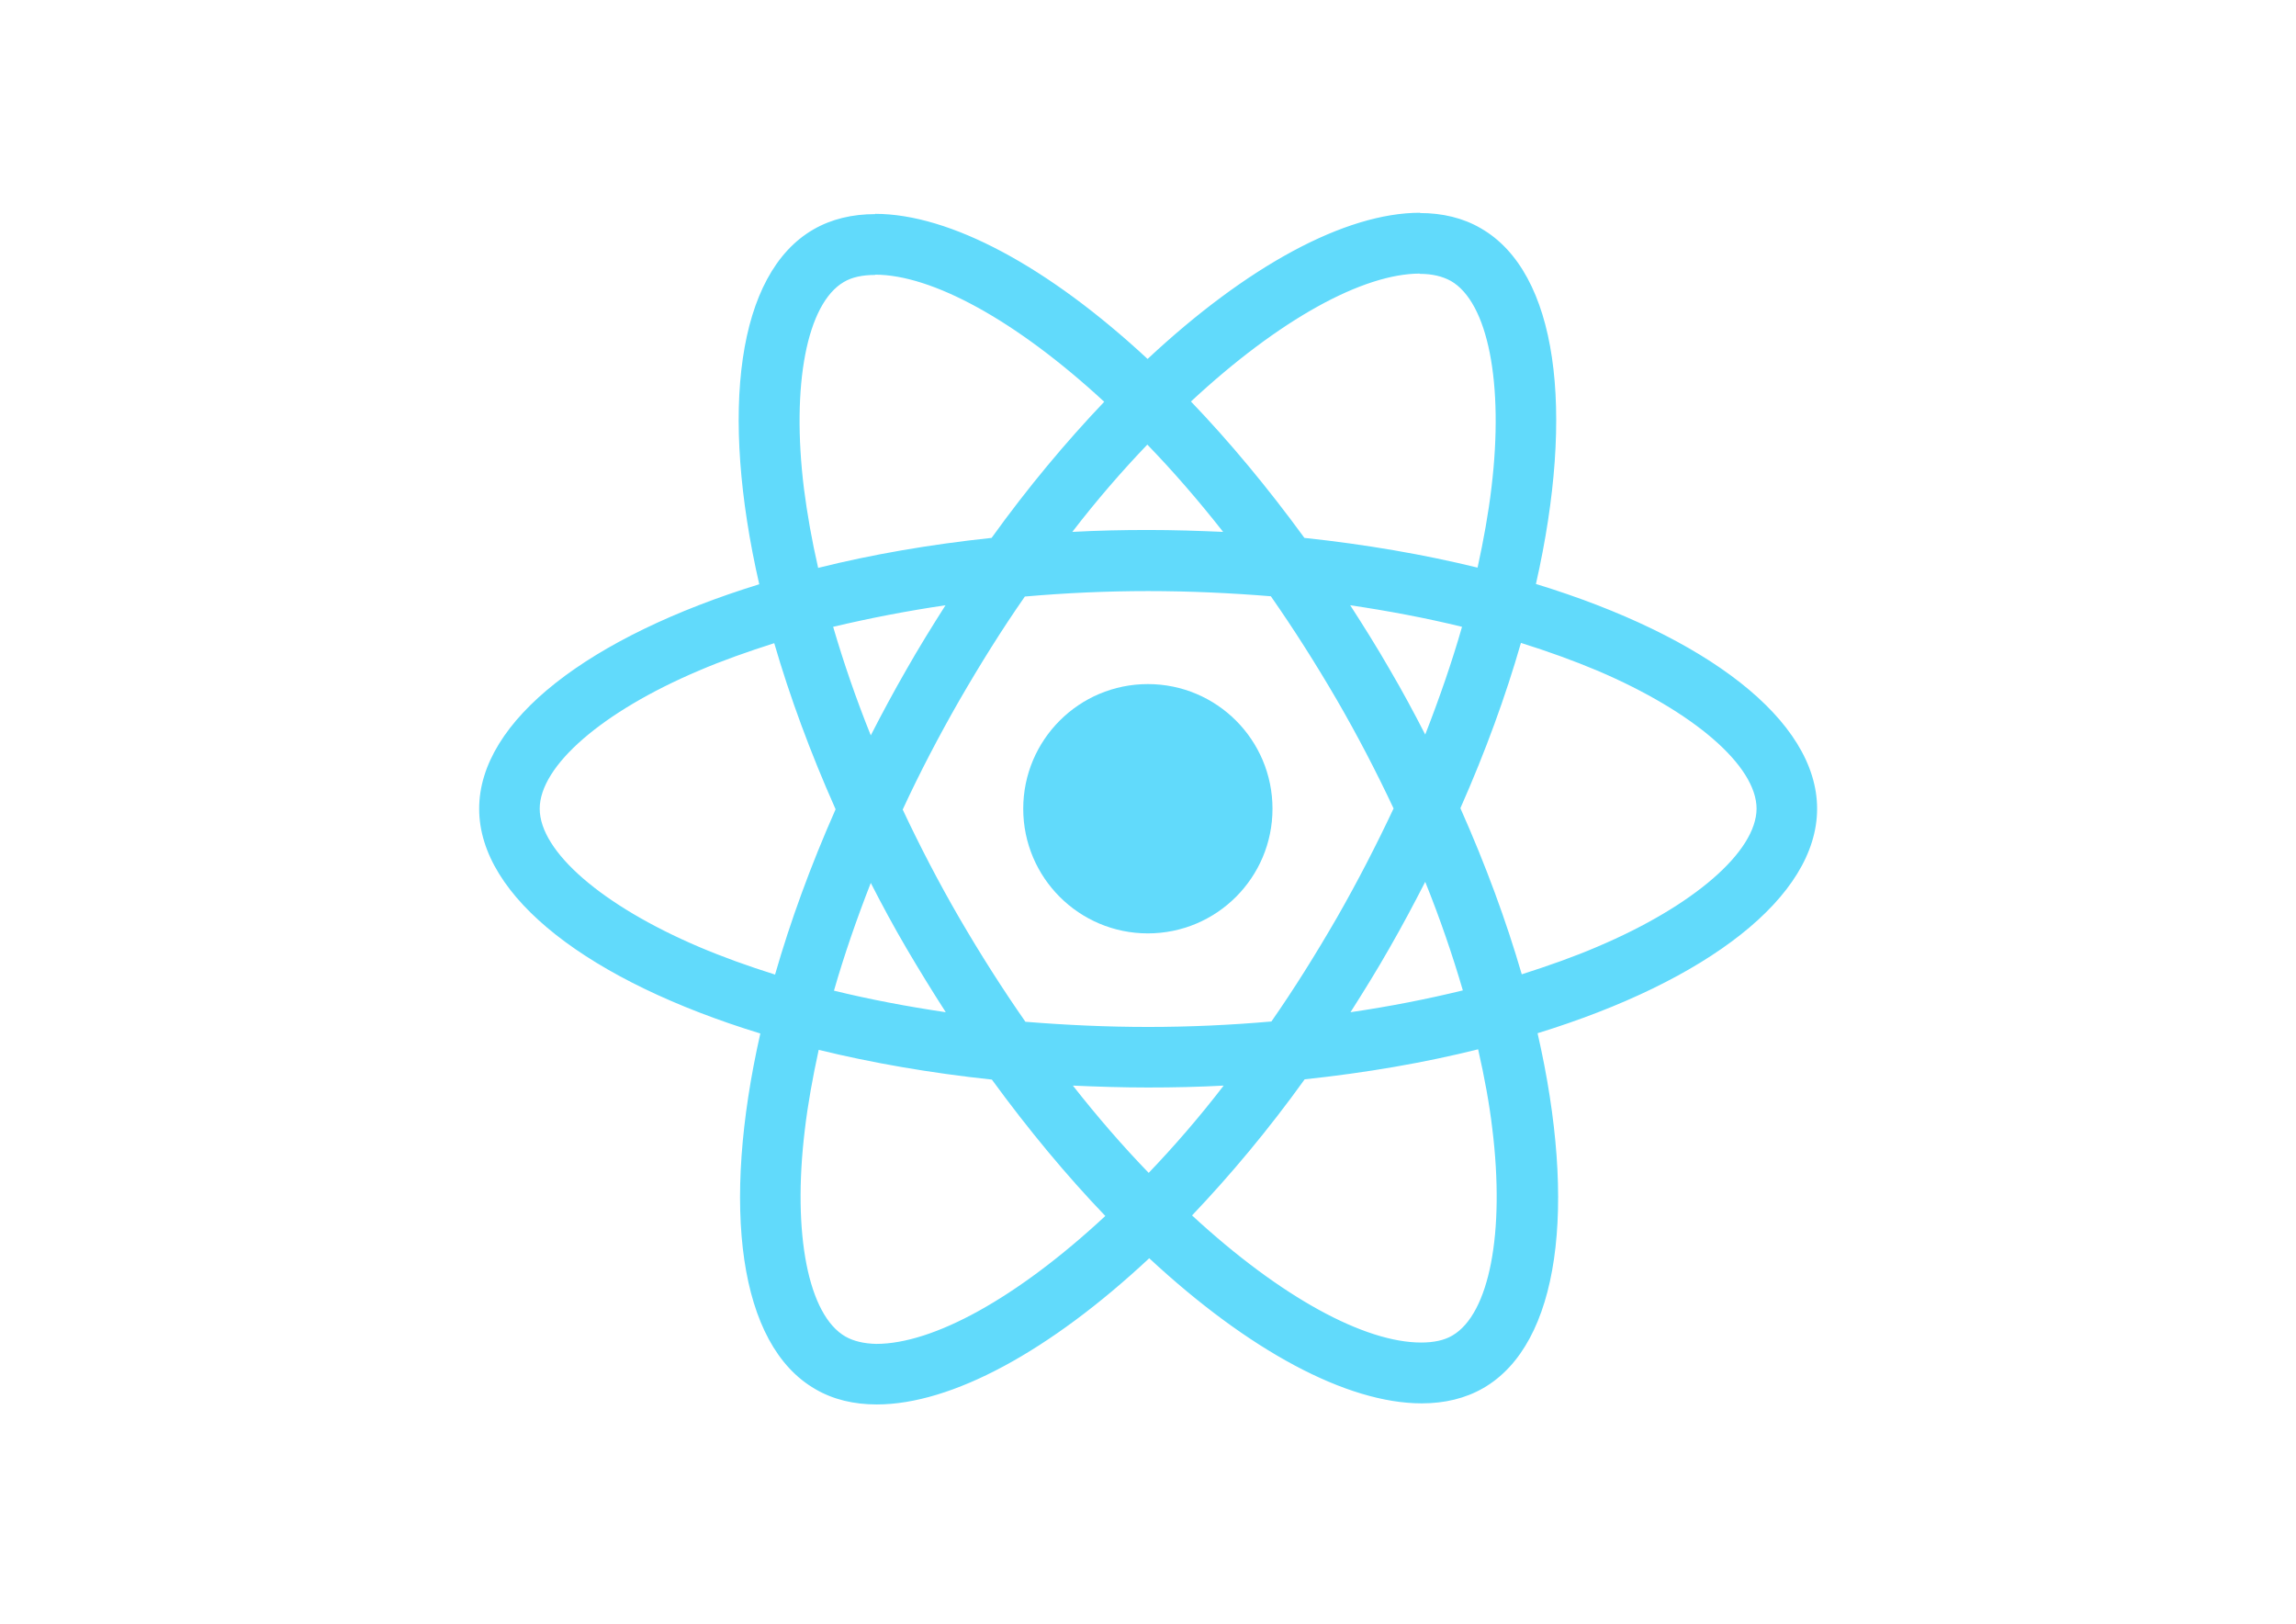
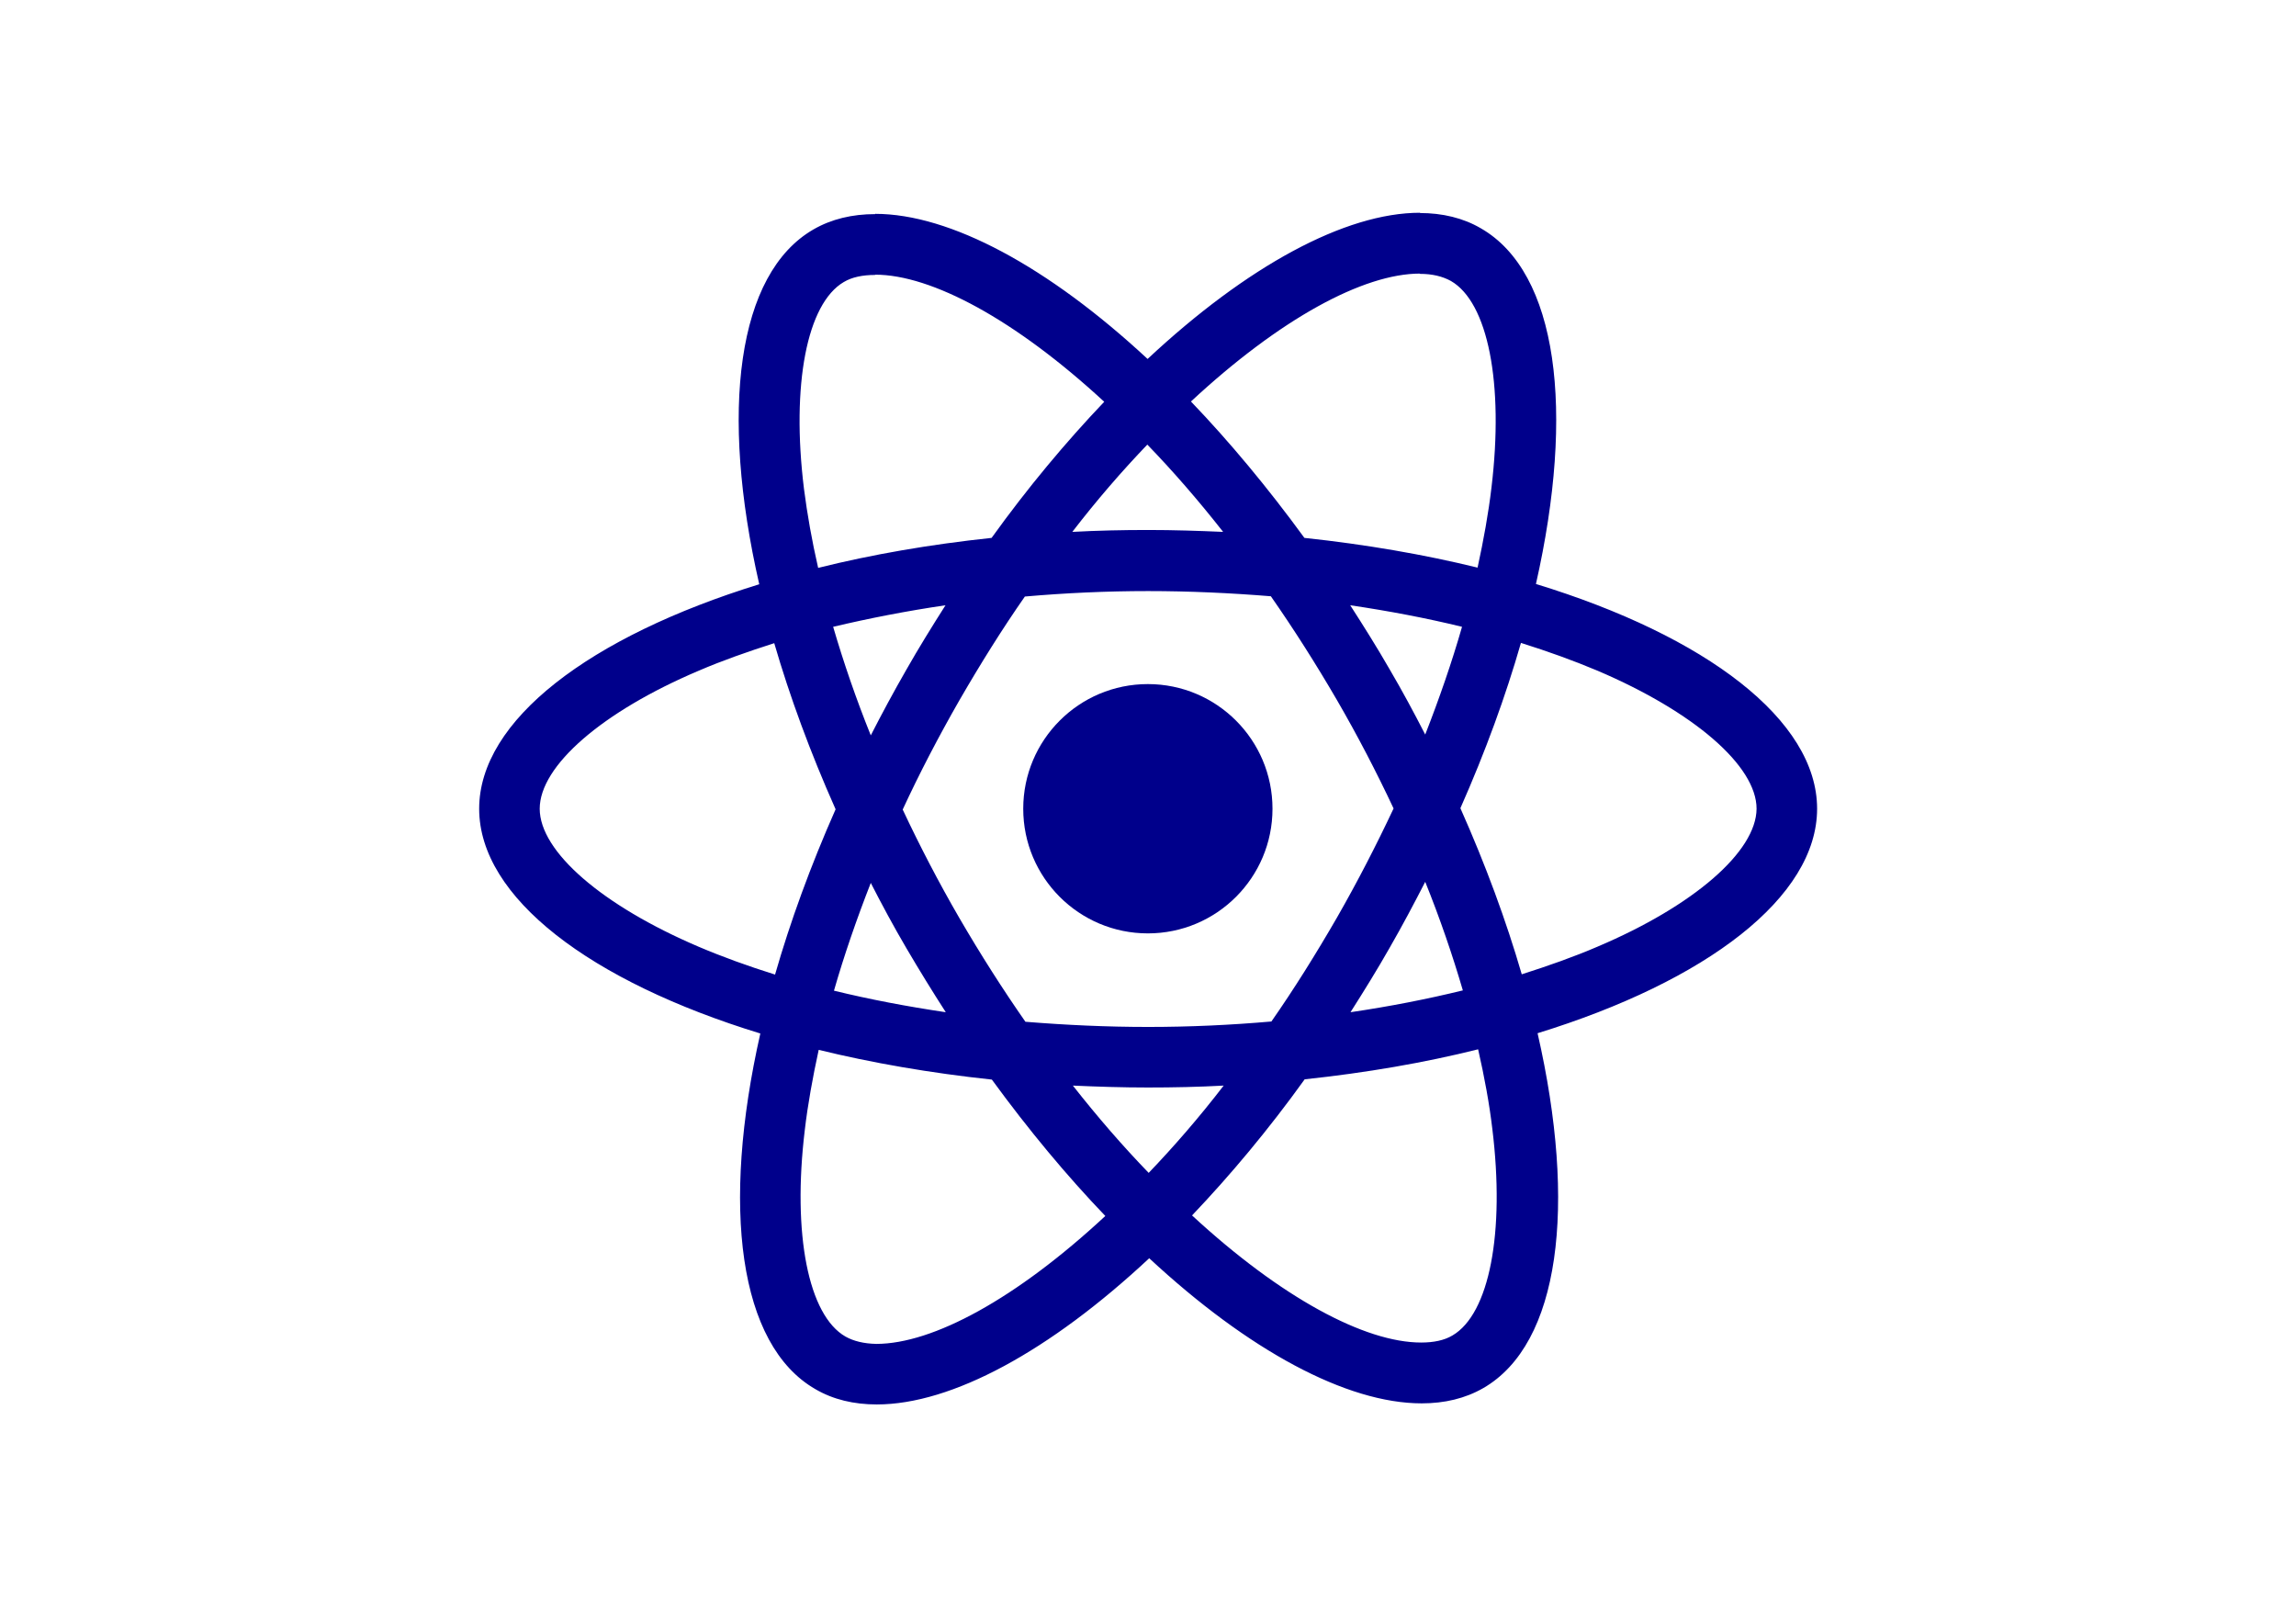
<svg xmlns="http://www.w3.org/2000/svg" viewBox="0 0 841.9 595.3">
-   <g fill="#61DAFB">
+   <g fill="darkblue">
    <path d="M666.3 296.5c0-32.5-40.7-63.3-103.1-82.4 14.4-63.6 8-114.2-20.2-130.4-6.5-3.8-14.1-5.6-22.4-5.6v22.3c4.6 0 8.3.9 11.4 2.6 13.6 7.8 19.5 37.5 14.9 75.7-1.1 9.4-2.9 19.3-5.1 29.4-19.6-4.8-41-8.5-63.5-10.9-13.5-18.5-27.5-35.3-41.6-50 32.6-30.3 63.2-46.9 84-46.9V78c-27.5 0-63.5 19.6-99.9 53.6-36.4-33.8-72.4-53.2-99.9-53.2v22.3c20.7 0 51.4 16.5 84 46.6-14 14.7-28 31.4-41.3 49.9-22.6 2.4-44 6.1-63.6 11-2.3-10-4-19.7-5.2-29-4.7-38.2 1.1-67.9 14.6-75.8 3-1.8 6.9-2.6 11.5-2.6V78.5c-8.4 0-16 1.8-22.6 5.6-28.1 16.2-34.4 66.7-19.9 130.1-62.2 19.2-102.7 49.9-102.7 82.3 0 32.5 40.7 63.3 103.1 82.4-14.4 63.6-8 114.2 20.2 130.4 6.5 3.8 14.1 5.6 22.5 5.6 27.5 0 63.5-19.6 99.9-53.6 36.4 33.8 72.4 53.2 99.9 53.2 8.4 0 16-1.8 22.6-5.6 28.1-16.2 34.4-66.7 19.9-130.1 62-19.1 102.5-49.9 102.5-82.3zm-130.2-66.7c-3.7 12.9-8.3 26.2-13.5 39.5-4.1-8-8.4-16-13.1-24-4.6-8-9.5-15.8-14.4-23.4 14.2 2.1 27.9 4.7 41 7.9zm-45.8 106.5c-7.8 13.5-15.8 26.3-24.1 38.2-14.9 1.3-30 2-45.2 2-15.1 0-30.2-.7-45-1.9-8.3-11.9-16.4-24.6-24.2-38-7.6-13.1-14.5-26.4-20.8-39.8 6.2-13.4 13.2-26.8 20.7-39.9 7.8-13.5 15.8-26.3 24.1-38.2 14.9-1.3 30-2 45.2-2 15.1 0 30.2.7 45 1.9 8.3 11.9 16.4 24.6 24.2 38 7.6 13.1 14.5 26.4 20.8 39.8-6.3 13.4-13.2 26.8-20.7 39.9zm32.3-13c5.4 13.4 10 26.8 13.8 39.8-13.1 3.2-26.9 5.9-41.2 8 4.9-7.7 9.8-15.6 14.4-23.7 4.6-8 8.9-16.1 13-24.1zM421.2 430c-9.3-9.6-18.6-20.3-27.8-32 9 .4 18.2.7 27.5.7 9.4 0 18.7-.2 27.8-.7-9 11.7-18.3 22.4-27.5 32zm-74.4-58.9c-14.2-2.1-27.9-4.7-41-7.9 3.7-12.9 8.3-26.2 13.5-39.5 4.1 8 8.4 16 13.1 24 4.7 8 9.5 15.8 14.4 23.4zM420.7 163c9.3 9.6 18.6 20.3 27.8 32-9-.4-18.2-.7-27.5-.7-9.4 0-18.7.2-27.8.7 9-11.7 18.3-22.4 27.5-32zm-74 58.9c-4.9 7.7-9.8 15.6-14.4 23.7-4.6 8-8.9 16-13 24-5.4-13.4-10-26.8-13.8-39.8 13.1-3.1 26.9-5.8 41.2-7.9zm-90.5 125.2c-35.4-15.1-58.3-34.9-58.3-50.6 0-15.7 22.9-35.6 58.3-50.6 8.6-3.7 18-7 27.7-10.1 5.7 19.6 13.2 40 22.5 60.9-9.2 20.8-16.6 41.1-22.2 60.6-9.9-3.1-19.3-6.5-28-10.2zM310 490c-13.6-7.8-19.5-37.5-14.9-75.7 1.1-9.4 2.9-19.3 5.1-29.4 19.6 4.8 41 8.5 63.5 10.9 13.5 18.5 27.5 35.3 41.6 50-32.6 30.3-63.2 46.9-84 46.9-4.5-.1-8.3-1-11.3-2.7zm237.2-76.2c4.7 38.2-1.1 67.9-14.6 75.8-3 1.8-6.9 2.6-11.5 2.6-20.7 0-51.4-16.5-84-46.6 14-14.7 28-31.4 41.3-49.9 22.6-2.4 44-6.1 63.6-11 2.3 10.1 4.1 19.8 5.2 29.1zm38.5-66.7c-8.6 3.7-18 7-27.7 10.1-5.7-19.6-13.2-40-22.5-60.9 9.2-20.8 16.6-41.1 22.2-60.6 9.9 3.1 19.3 6.5 28.1 10.2 35.4 15.1 58.3 34.9 58.3 50.6-.1 15.7-23 35.6-58.4 50.6zM320.8 78.4z" />
    <circle cx="420.9" cy="296.5" r="45.7" />
    <path d="M520.5 78.1z" />
  </g>
</svg>
